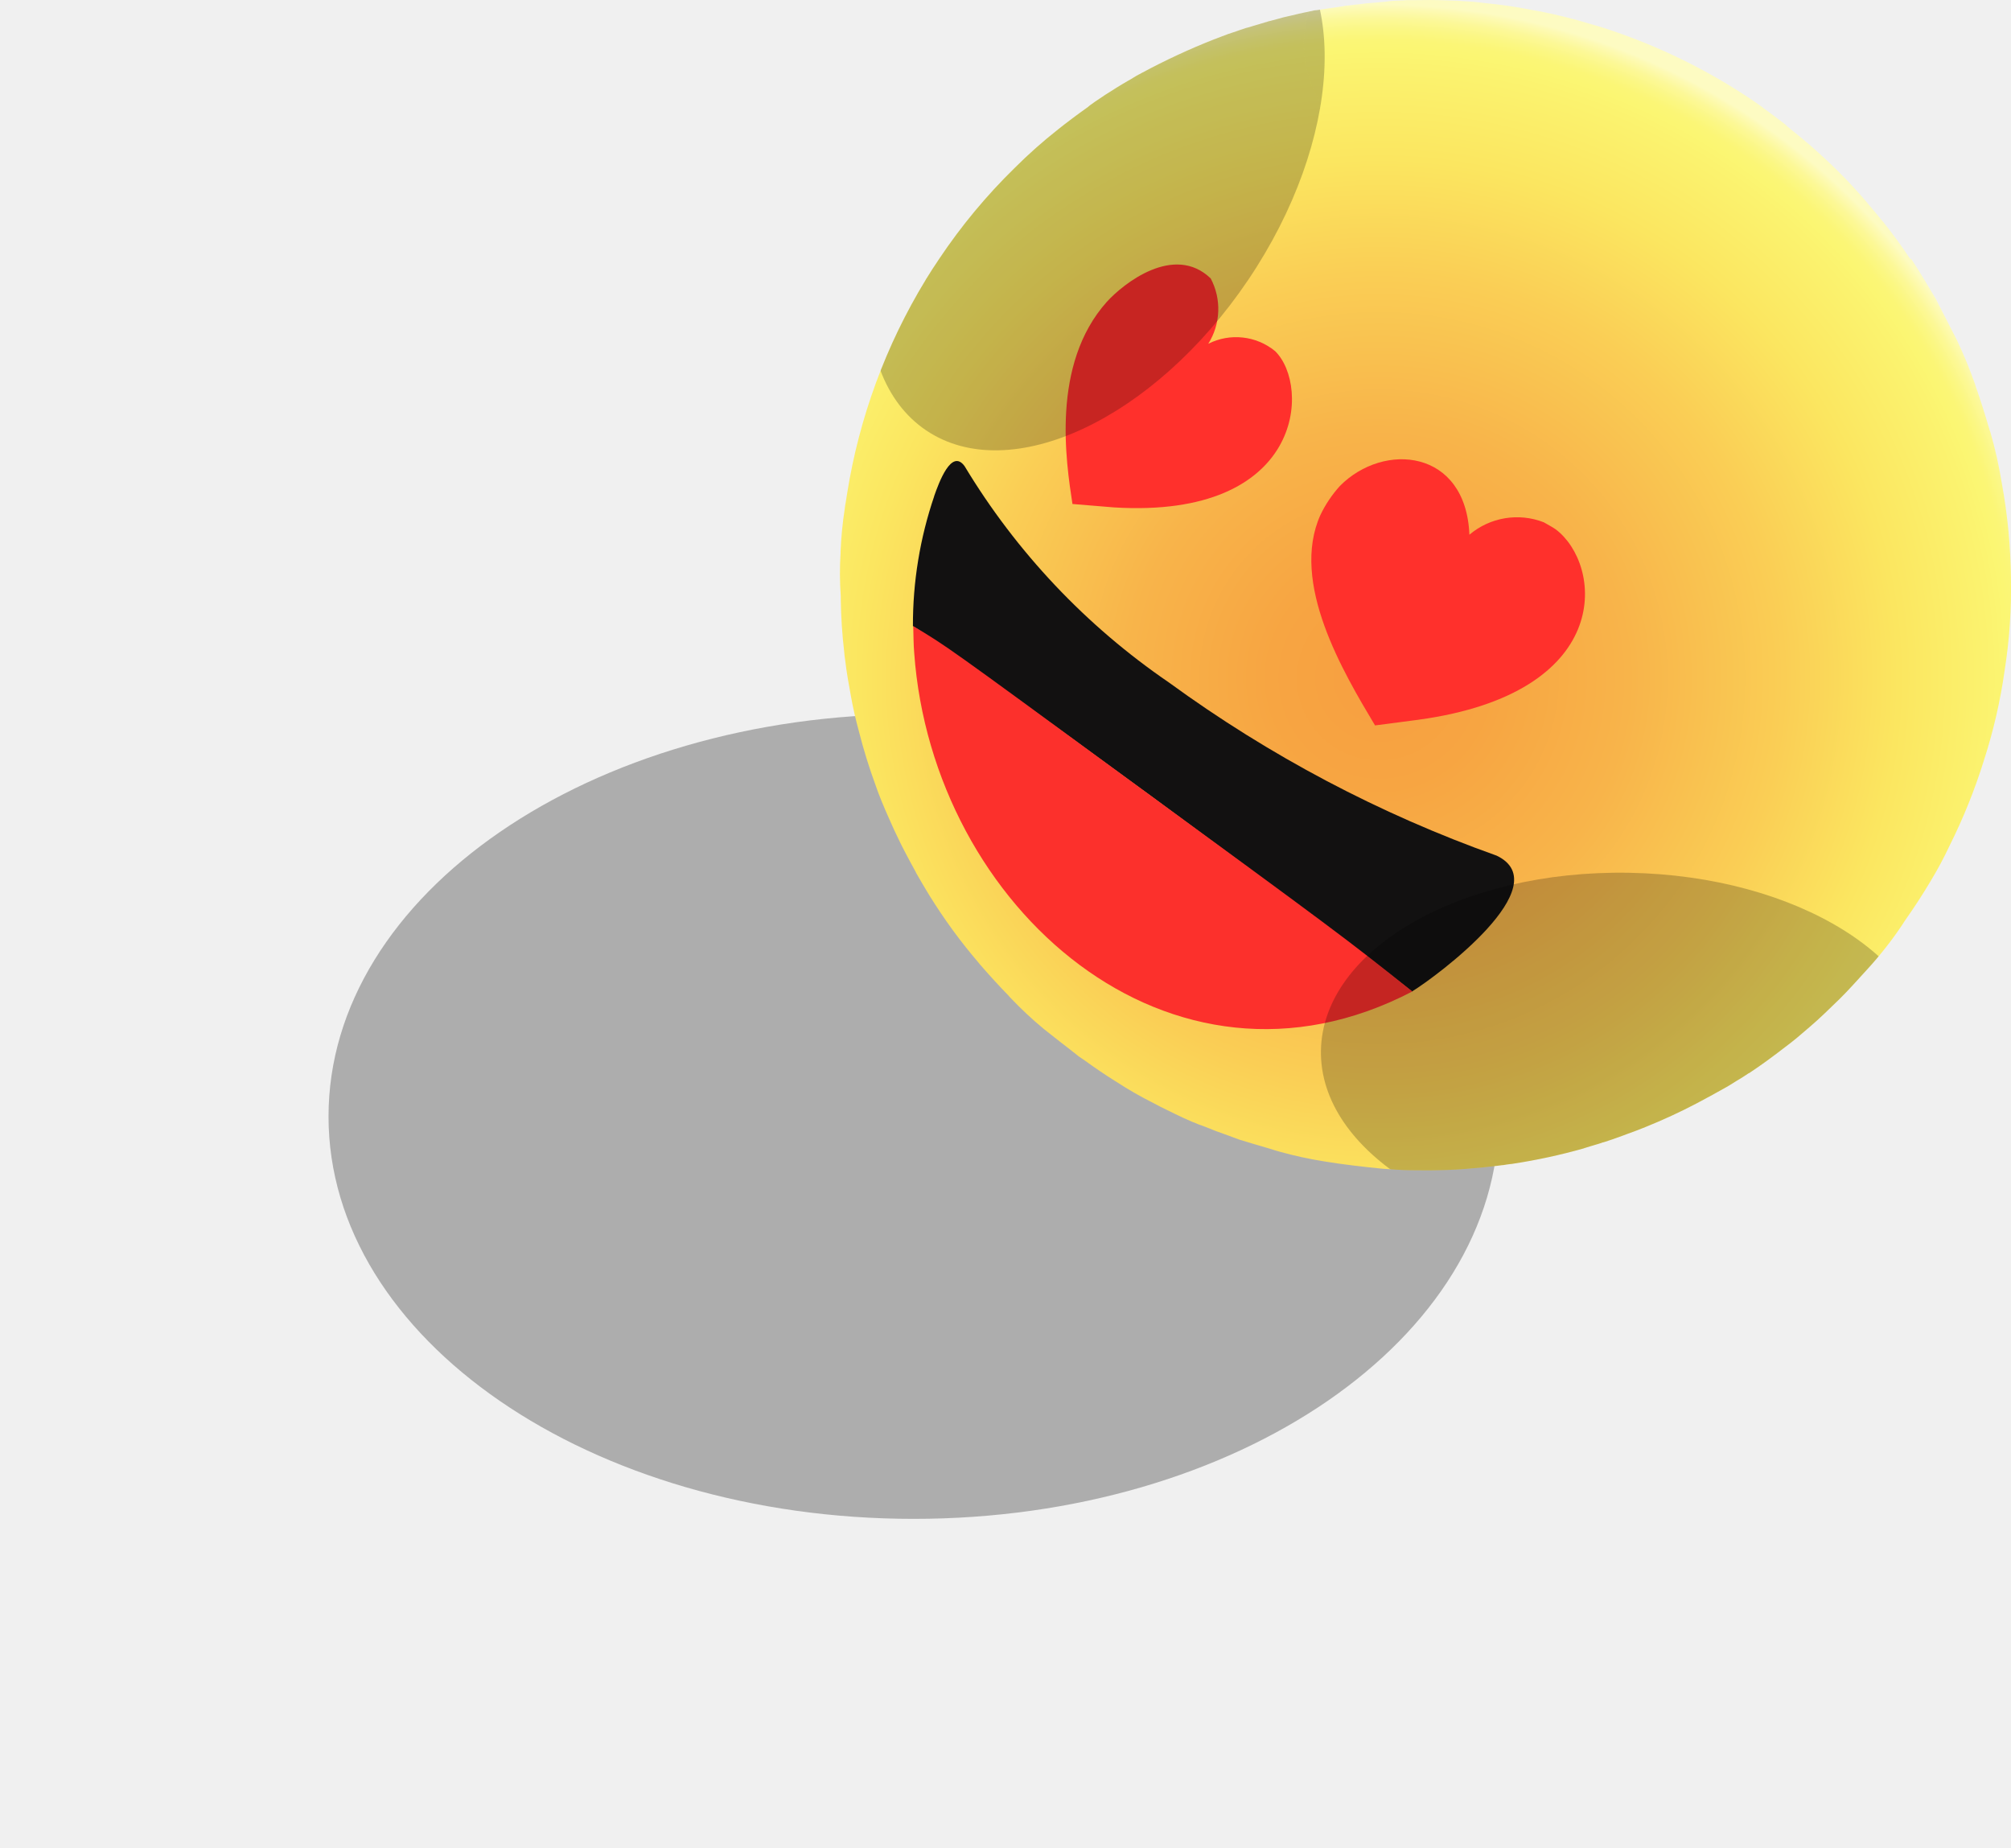
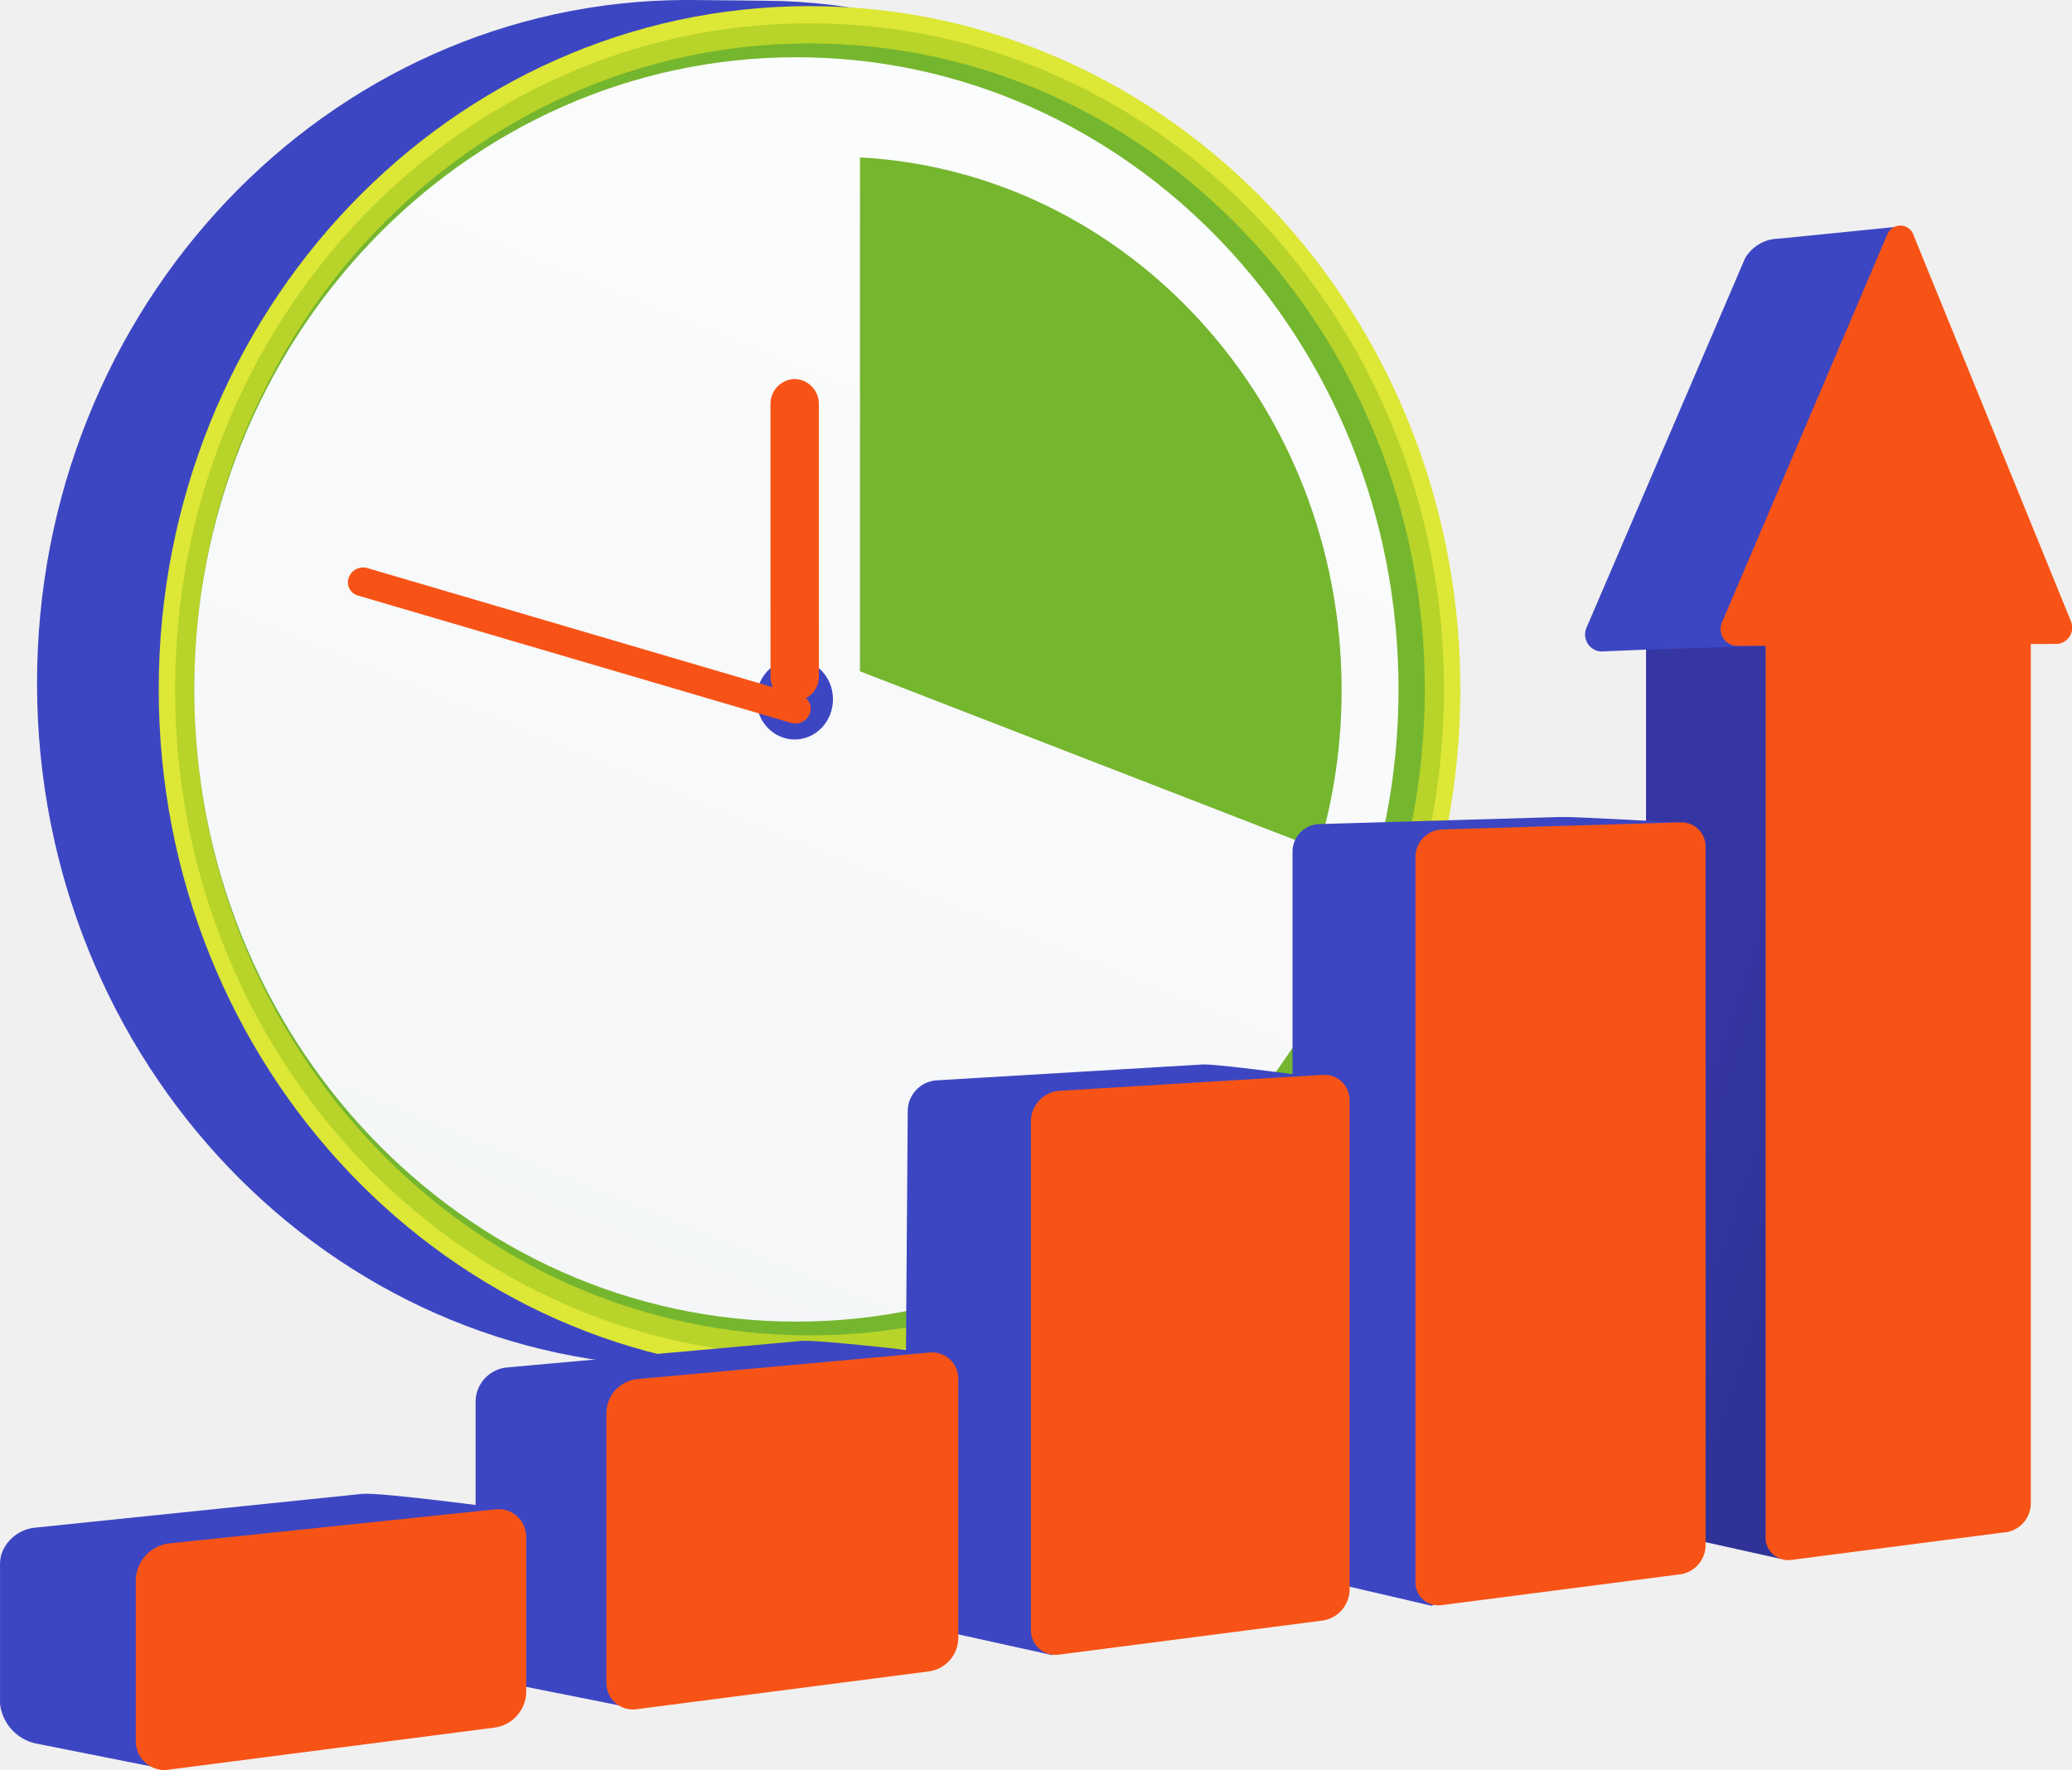
- <svg xmlns="http://www.w3.org/2000/svg" xmlns:xlink="http://www.w3.org/1999/xlink" width="82.478" height="75.758" viewBox="0 0 82.478 75.758">
+ <svg xmlns="http://www.w3.org/2000/svg" width="79.28" height="67.73" viewBox="0 0 79.28 67.73">
  <defs>
-     <radialGradient id="radial-gradient" cx="0.471" cy="0.58" r="0.575" gradientTransform="matrix(-0.999, -0.004, -0.004, 1, 0.933, 0.001)" gradientUnits="objectBoundingBox">
-       <stop offset="0" stop-color="#f79f40" />
-       <stop offset="0.163" stop-color="#f7a542" />
-       <stop offset="0.371" stop-color="#f8b44a" />
-       <stop offset="0.601" stop-color="#face55" />
-       <stop offset="0.771" stop-color="#fbe660" />
-       <stop offset="0.91" stop-color="#fbf36f" />
-       <stop offset="0.932" stop-color="#fbf672" />
-       <stop offset="0.947" stop-color="#fbf676" />
-       <stop offset="0.962" stop-color="#fbf783" />
-       <stop offset="0.978" stop-color="#fcf897" />
-       <stop offset="0.994" stop-color="#fdfab4" />
-       <stop offset="1" stop-color="#fdfbc2" />
-     </radialGradient>
-     <clipPath id="clip-path">
-       <path id="Trazado_116496" data-name="Trazado 116496" d="M52.65,29.84v-.06c0-.11-.03-.77-.15-1.75-.01-.09-.02-.17-.03-.26-.02-.12-.04-.25-.06-.38a23.894,23.894,0,0,0-3.15-8.77c0-.01-.01-.01-.01-.02-.17-.29-.35-.57-.54-.85h0a23.353,23.353,0,0,0-3.06-3.74,20.449,20.449,0,0,0-1.77-1.6c-.39-.32-.78-.62-1.19-.91a.265.265,0,0,1-.06-.05l-.05-.04-.21-.15c-.26-.18-.55-.37-.86-.57h0c-.01-.01-.02-.01-.03-.02-.15-.09-.3-.19-.47-.28-.07-.04-.15-.09-.22-.13s-.12-.07-.19-.11a1.092,1.092,0,0,0-.15-.08,25.413,25.413,0,0,0-2.93-1.4c-.26-.11-.47-.18-.58-.23l-.18-.07-.18-.07c-.01,0-.02-.01-.03-.01l-.04-.01-.3-.1-.04-.01c-.01,0-.03-.01-.04-.01l-.2-.07a2.759,2.759,0,0,0-.27-.08l-.23-.07c-.04-.01-.09-.03-.13-.04-.01,0-.03-.01-.04-.01s-.03-.01-.05-.01a.636.636,0,0,1-.07-.02l-.26-.07-.22-.06c-.07-.02-.14-.03-.21-.05h-.01l-.13-.03-.25-.06-.18-.04a2.049,2.049,0,0,0-.24-.05c-.01,0-.03-.01-.04-.01-.06-.01-.12-.03-.18-.04l-.11-.02-.13-.03h-.02l-.04-.01c-.02,0-.05-.01-.07-.01a1.766,1.766,0,0,1-.2-.04.6.6,0,0,0-.12-.02h0a2.068,2.068,0,0,1-.22-.04l-.19-.03c-.03-.01-.07-.01-.11-.02a.985.985,0,0,0-.17-.02,1,1,0,0,0-.16-.02l-.27-.03-.25-.03c-.03,0-.05-.01-.08-.01h-.02a1.641,1.641,0,0,0-.23-.02l-.34-.03c-.08-.01-.16-.01-.23-.02-.09-.01-.17-.01-.26-.02s-.18-.01-.27-.02A.97.97,0,0,1,29.76,7h-.37c-.48-.01-.96-.01-1.45,0-.11,0-.21,0-.31.01s-.22.01-.32.02c-.07,0-.13.01-.19.01-.16.01-.31.02-.46.04-.05,0-.11.01-.16.01-.22.02-.43.04-.64.07-.1.01-.2.02-.3.04h-.01c-.02,0-.04.01-.06.01q-.24.03-.45.06c-.11.02-.23.04-.34.05-.26.04-.47.08-.61.11-.7.14-1.38.3-2.06.5-.41.11-.77.22-1.21.38a24.021,24.021,0,0,0-5.31,2.61h0c-.17.11-.33.22-.49.33a.265.265,0,0,0-.06.05c-.28.2-.56.4-.84.61a.423.423,0,0,1-.07.05l-.02.02-.02.02c-.01.01-.02.02-.03.02s-.02.01-.03.02c-.08.06-.15.12-.23.18-.15.12-.3.24-.44.36-.08.07-.16.13-.24.2-.16.14-.32.27-.46.4l-.02.02-.02.02c-.03.03-.07.06-.1.09-.75.69-1.21,1.19-1.24,1.22-.23.25-.46.51-.69.77-.16.19-.33.38-.5.59-.01.01-.02.03-.04.04l-.03.03c-.34.42-.69.89-1.08,1.46l-.01.01-.01.01c-.01.01-.01.02-.02.02-.18.26-.36.55-.54.86-.16.26-.32.52-.46.75l-.46.88c-.15.29-.29.56-.42.82a16.758,16.758,0,0,0-.76,1.82h0v.01c-.22.6-.42,1.23-.6,1.84l-.01.02a.037.037,0,0,1-.01.03,17.968,17.968,0,0,0-.5,2.13,23.506,23.506,0,0,0-.17,7.66,22.794,22.794,0,0,0,.82,3.68,23.944,23.944,0,0,0,1.38,3.51,15.311,15.311,0,0,0,.75,1.42c.32.56.68,1.11,1.06,1.66.04.07.09.13.13.2a16,16,0,0,0,1.39,1.8c.34.37.78.88,1.14,1.24s.83.82,1.22,1.15h0c.42.37.6.53.99.83q.72.585,1.47,1.08h.01c.16.11.32.22.49.32.19.12.38.24.55.34.09.05.22.13.36.21a.573.573,0,0,1,.07.04c.15.09.33.18.52.29.04.02.09.05.13.07a22.789,22.789,0,0,0,2.12,1c.18.07.42.17.7.28l.24.09.42.15.3.1.11.03c.01,0,.01,0,.02.01l.16.05a2.759,2.759,0,0,0,.27.08l.26.08c.01,0,.02,0,.02.01a22.1,22.1,0,0,0,2.96.66l.09.01c.08.01.17.03.27.04h.03l.23.03.53.06c.24.03.56.05.79.07s.49.03.74.04h.02c.13.01.25.01.37.01.33.01.77,0,1.1.01s.79-.03,1.13-.05c.72-.06,1.68-.17,2.39-.28a18.747,18.747,0,0,0,1.84-.38c.14-.04.28-.08.43-.12.43-.12.87-.25,1.24-.36l.43-.16c.35-.12.69-.25,1.03-.38l.17-.06c.4-.15.89-.38,1.32-.59.19-.09.37-.18.55-.28a15.71,15.71,0,0,0,1.56-.88c.02-.01.03-.02.05-.03.41-.26.82-.52,1.22-.81.09-.06.18-.12.26-.17l.44-.34c.12-.09.23-.18.35-.27l.66-.52a14.289,14.289,0,0,0,1.37-1.26l.03-.03.07-.07c.35-.35.74-.77,1.2-1.29a.138.138,0,0,0,.03-.04h0a20.958,20.958,0,0,0,2.02-2.71c.01-.01.01-.02.02-.03.19-.3.38-.61.57-.95v-.01h0c.08-.14.16-.29.24-.44.11-.2.22-.41.31-.59l.09-.18c.16-.32.31-.65.47-.99.21-.47.41-.94.56-1.36h0c.26-.7.5-1.44.71-2.23.13-.48.25-.96.33-1.41.1-.48.18-.98.25-1.5.02-.12.03-.23.05-.34.08-.69.14-1.41.16-2.14v-.13C52.68,31.04,52.68,30.45,52.65,29.84Z" transform="translate(-4.654 -6.992)" />
-     </clipPath>
-     <linearGradient id="linear-gradient" x1="-0.166" y1="-323.933" x2="-1.166" y2="-323.933" gradientUnits="objectBoundingBox">
-       <stop offset="0" stop-color="#19b79c" />
-       <stop offset="0.405" stop-color="#1dbb9e" />
-       <stop offset="0.825" stop-color="#2ac8a3" />
-       <stop offset="0.997" stop-color="#31cfa6" />
+     <linearGradient id="linear-gradient" x1="-0.122" y1="2.096" x2="0.853" y2="-0.405" gradientUnits="objectBoundingBox">
+       <stop offset="0.004" stop-color="#ebeff2" />
+       <stop offset="1" stop-color="#fff" />
    </linearGradient>
-     <linearGradient id="linear-gradient-2" x1="-2.106" y1="-363.238" x2="-3.08" y2="-363.238" xlink:href="#linear-gradient" />
-     <clipPath id="clip-path-2">
-       <path id="Trazado_116504" data-name="Trazado 116504" d="M4.652,29.65v-.06a15.757,15.757,0,0,1,.17-1.74,2.335,2.335,0,0,1,.04-.26c.02-.12.04-.25.06-.38a24.088,24.088,0,0,1,3.22-8.75c0-.01.01-.01.01-.02.18-.29.36-.57.55-.85h0a23.39,23.39,0,0,1,3.09-3.72,20.134,20.134,0,0,1,1.78-1.58q.585-.465,1.2-.9a.265.265,0,0,0,.06-.05l.05-.04.21-.15c.26-.18.55-.37.86-.56h0c.01-.01.02-.01.03-.02.15-.09.31-.19.47-.28a2.53,2.53,0,0,0,.22-.13c.06-.04.12-.07.19-.11.05-.03.1-.05.15-.08a27.308,27.308,0,0,1,2.95-1.37c.26-.1.47-.18.58-.22l.18-.06.18-.06c.01,0,.02-.01.03-.01l.05-.02.3-.1.04-.01c.01,0,.03-.01.04-.01l.2-.06c.08-.02.19-.06.27-.08l.23-.07a.647.647,0,0,0,.13-.04c.01,0,.03-.01.04-.01s.03-.01.05-.01a.637.637,0,0,0,.07-.02l.26-.07.22-.06c.07-.02.14-.03.21-.05h.01l.13-.03c.08-.02.18-.04.25-.06l.18-.04c.08-.02.16-.03.24-.05.01,0,.03-.01.04-.01a1.163,1.163,0,0,0,.18-.04l.11-.01.13-.02h.02l.04-.01c.02,0,.05-.01.07-.01l.2-.03c.04-.01.09-.01.13-.02h0l.22-.03.19-.03a.516.516,0,0,0,.11-.02.985.985,0,0,1,.17-.02c.06-.01.11-.01.16-.02l.27-.03.25-.03c.03,0,.05-.01.08-.01h.02c.07-.01.15-.01.23-.02l.34-.03c.08-.01.16-.01.23-.02a1.569,1.569,0,0,1,.24-.03,2.437,2.437,0,0,1,.27-.01.86.86,0,0,1,.16-.01l.15-.01h.24c.49-.01.97-.01,1.45.01.11,0,.21.01.31.01s.22.01.32.02c.07,0,.13.01.19.01.16.01.31.02.46.04.05.01.11.01.16.02.22.02.43.05.64.07.1.01.2.03.3.04h.01c.02,0,.04.01.06.01.16.02.31.05.45.07l.34.06c.26.05.47.09.6.11.69.14,1.38.31,2.06.52.41.11.76.23,1.21.39a24.178,24.178,0,0,1,5.28,2.65h0c.16.11.33.22.49.34a.265.265,0,0,1,.06.05c.28.2.56.41.83.62a.424.424,0,0,0,.07.05l.02.02.02.02.03.03c.01.01.02.01.02.02.08.06.15.12.22.18.15.12.3.24.44.36.08.07.16.14.24.2.16.14.31.28.46.41l.02.02.02.02c.03.03.07.06.1.09.75.69,1.2,1.2,1.23,1.23.23.25.46.51.68.78.16.19.32.38.49.59.01.01.02.03.04.04l.02.03c.33.42.69.89,1.07,1.47l.04.01.01.01c.01.01.01.02.02.02.17.26.36.56.54.86.16.26.31.53.45.75l.45.88c.15.29.29.56.42.82a18.431,18.431,0,0,1,.75,1.83h0v.01c.21.6.41,1.23.59,1.85l.01.02a.037.037,0,0,0,.01.03,17.59,17.59,0,0,1,.48,2.14,22.71,22.71,0,0,1,.37,3.87,21.465,21.465,0,0,1-.26,3.8,21.96,21.96,0,0,1-.85,3.68,23.286,23.286,0,0,1-1.41,3.5,15.244,15.244,0,0,1-.76,1.42c-.33.56-.69,1.11-1.07,1.65-.04.07-.09.13-.13.2a15.2,15.2,0,0,1-1.41,1.79c-.34.37-.79.88-1.15,1.23s-.84.82-1.22,1.14h0c-.43.37-.6.52-1,.82-.49.38-.98.74-1.48,1.07H41.9c-.16.11-.32.21-.49.31-.19.12-.38.24-.55.33-.09.05-.22.12-.36.2a.574.574,0,0,0-.07.04c-.15.08-.33.18-.52.28-.04.02-.09.05-.13.07a23.108,23.108,0,0,1-2.12.98c-.18.07-.42.17-.71.27l-.24.09-.42.15-.3.1-.11.03c-.01,0-.01,0-.02.01l-.16.05c-.08.02-.19.06-.27.08l-.26.08c-.01,0-.02,0-.02.01a23.962,23.962,0,0,1-2.96.64l-.09.01c-.08.01-.17.02-.27.04H31.8l-.23.03-.53.06c-.24.02-.56.05-.79.07s-.49.03-.74.04h-.02c-.13,0-.25.01-.37.01-.33.01-.77,0-1.1,0s-.79-.04-1.13-.06c-.72-.07-1.68-.18-2.39-.3a16.281,16.281,0,0,1-1.84-.4c-.14-.04-.28-.08-.43-.13-.43-.12-.87-.26-1.24-.37l-.43-.16c-.35-.12-.69-.25-1.03-.39l-.17-.06c-.4-.15-.88-.38-1.32-.6-.19-.09-.37-.18-.55-.28a15.612,15.612,0,0,1-1.55-.89.219.219,0,0,0-.05-.03c-.41-.26-.81-.53-1.21-.82-.09-.06-.17-.12-.25-.17L14,49.97c-.12-.09-.23-.18-.35-.27l-.66-.52a15.233,15.233,0,0,1-1.36-1.27l-.03-.03-.06-.07c-.34-.35-.74-.78-1.19-1.3a.138.138,0,0,1-.03-.04h0a21.889,21.889,0,0,1-2-2.73c-.01-.01-.01-.02-.02-.03-.18-.3-.37-.61-.56-.95v-.01h0c-.08-.14-.16-.29-.24-.44-.11-.21-.22-.41-.31-.59l-.09-.18c-.16-.32-.31-.65-.46-.99-.21-.47-.41-.95-.55-1.36h0a22.441,22.441,0,0,1-.69-2.23c-.13-.48-.24-.96-.32-1.41-.09-.49-.18-.98-.24-1.5-.02-.12-.03-.23-.04-.34a21.166,21.166,0,0,1-.14-2.14v-.13A13.347,13.347,0,0,1,4.652,29.65Z" transform="translate(-4.627 -6.983)" fill="url(#radial-gradient)" />
-     </clipPath>
+     <linearGradient id="linear-gradient-2" x1="0.533" y1="0.828" x2="0.308" y2="0.458" gradientUnits="objectBoundingBox">
+       <stop offset="0" stop-color="#311944" />
+       <stop offset="1" stop-color="#893976" />
+     </linearGradient>
  </defs>
-   <g id="Grupo_157926" data-name="Grupo 157926" transform="translate(13.474)">
-     <ellipse id="Elipse_4737" data-name="Elipse 4737" cx="24" cy="16.5" rx="24" ry="16.5" transform="translate(0 29.284)" fill="#0b0b0b" opacity="0.292" style="mix-blend-mode: multiply;isolation: isolate" />
-     <path id="Trazado_116493" data-name="Trazado 116493" d="M4.652,29.65v-.06a15.757,15.757,0,0,1,.17-1.74,2.335,2.335,0,0,1,.04-.26c.02-.12.04-.25.06-.38a24.088,24.088,0,0,1,3.22-8.75c0-.01.01-.01.01-.02.18-.29.36-.57.55-.85h0a23.39,23.39,0,0,1,3.09-3.72,20.134,20.134,0,0,1,1.78-1.58q.585-.465,1.2-.9a.265.265,0,0,0,.06-.05l.05-.04.21-.15c.26-.18.55-.37.86-.56h0c.01-.01.02-.01.03-.02.15-.09.31-.19.47-.28a2.53,2.53,0,0,0,.22-.13c.06-.04.12-.07.19-.11.05-.03.1-.05.15-.08a27.308,27.308,0,0,1,2.95-1.37c.26-.1.47-.18.58-.22l.18-.06.18-.06c.01,0,.02-.01.03-.01l.05-.02.3-.1.04-.01c.01,0,.03-.01.04-.01l.2-.06c.08-.02.19-.06.27-.08l.23-.07a.647.647,0,0,0,.13-.04c.01,0,.03-.01.04-.01s.03-.01.05-.01a.637.637,0,0,0,.07-.02l.26-.07.22-.06c.07-.02.14-.03.21-.05h.01l.13-.03c.08-.02.18-.04.25-.06l.18-.04c.08-.02.16-.03.24-.05.01,0,.03-.01.04-.01a1.163,1.163,0,0,0,.18-.04l.11-.01.13-.02h.02l.04-.01c.02,0,.05-.01.07-.01l.2-.03c.04-.01.09-.01.13-.02h0l.22-.03.19-.03a.516.516,0,0,0,.11-.02.985.985,0,0,1,.17-.02c.06-.01.11-.01.16-.02l.27-.03.25-.03c.03,0,.05-.01.08-.01h.02c.07-.01.15-.01.23-.02l.34-.03c.08-.01.16-.01.23-.02a1.569,1.569,0,0,1,.24-.03,2.437,2.437,0,0,1,.27-.01.86.86,0,0,1,.16-.01l.15-.01h.24c.49-.01.97-.01,1.45.01.11,0,.21.01.31.01s.22.01.32.02c.07,0,.13.01.19.01.16.01.31.02.46.04.05.01.11.01.16.02.22.02.43.05.64.07.1.01.2.03.3.04h.01c.02,0,.04.01.06.01.16.02.31.05.45.07l.34.06c.26.05.47.09.6.11.69.14,1.38.31,2.06.52.41.11.76.23,1.21.39a24.178,24.178,0,0,1,5.28,2.65h0c.16.11.33.22.49.34a.265.265,0,0,1,.06.05c.28.2.56.41.83.62a.424.424,0,0,0,.07.05l.02.02.02.02.03.03c.01.01.02.01.02.02.08.06.15.12.22.18.15.12.3.24.44.36.08.07.16.14.24.2.16.14.31.28.46.41l.02.02.02.02c.03.03.07.06.1.09.75.69,1.2,1.2,1.23,1.23.23.25.46.51.68.78.16.19.32.38.49.59.01.01.02.03.04.04l.02.03c.33.42.69.89,1.07,1.47l.04.01.01.01c.01.01.01.02.02.02.17.26.36.56.54.86.16.26.31.53.45.75l.45.88c.15.29.29.56.42.82a18.431,18.431,0,0,1,.75,1.83h0v.01c.21.6.41,1.23.59,1.85l.01.02a.037.037,0,0,0,.01.03,17.59,17.59,0,0,1,.48,2.14,22.71,22.71,0,0,1,.37,3.87,21.465,21.465,0,0,1-.26,3.8,21.96,21.96,0,0,1-.85,3.68,23.286,23.286,0,0,1-1.41,3.5,15.244,15.244,0,0,1-.76,1.42c-.33.56-.69,1.11-1.07,1.65-.04.07-.09.13-.13.2a15.2,15.2,0,0,1-1.41,1.79c-.34.37-.79.88-1.15,1.23s-.84.82-1.22,1.14h0c-.43.37-.6.52-1,.82-.49.38-.98.74-1.48,1.07H41.9c-.16.11-.32.21-.49.31-.19.12-.38.24-.55.33-.09.05-.22.12-.36.2a.574.574,0,0,0-.07.04c-.15.08-.33.18-.52.28-.04.02-.09.05-.13.07a23.108,23.108,0,0,1-2.12.98c-.18.07-.42.17-.71.27l-.24.09-.42.15-.3.1-.11.03c-.01,0-.01,0-.02.01l-.16.05c-.08.02-.19.06-.27.08l-.26.08c-.01,0-.02,0-.02.01a23.962,23.962,0,0,1-2.96.64l-.09.01c-.08.01-.17.02-.27.04H31.8l-.23.03-.53.06c-.24.02-.56.05-.79.07s-.49.03-.74.04h-.02c-.13,0-.25.01-.37.01-.33.01-.77,0-1.1,0s-.79-.04-1.13-.06c-.72-.07-1.68-.18-2.39-.3a16.281,16.281,0,0,1-1.84-.4c-.14-.04-.28-.08-.43-.13-.43-.12-.87-.26-1.24-.37l-.43-.16c-.35-.12-.69-.25-1.03-.39l-.17-.06c-.4-.15-.88-.38-1.32-.6-.19-.09-.37-.18-.55-.28a15.612,15.612,0,0,1-1.55-.89.219.219,0,0,0-.05-.03c-.41-.26-.81-.53-1.21-.82-.09-.06-.17-.12-.25-.17L14,49.97c-.12-.09-.23-.18-.35-.27l-.66-.52a15.233,15.233,0,0,1-1.36-1.27l-.03-.03-.06-.07c-.34-.35-.74-.78-1.19-1.3a.138.138,0,0,1-.03-.04h0a21.889,21.889,0,0,1-2-2.73c-.01-.01-.01-.02-.02-.03-.18-.3-.37-.61-.56-.95v-.01h0c-.08-.14-.16-.29-.24-.44-.11-.21-.22-.41-.31-.59l-.09-.18c-.16-.32-.31-.65-.46-.99-.21-.47-.41-.95-.55-1.36h0a22.441,22.441,0,0,1-.69-2.23c-.13-.48-.24-.96-.32-1.41-.09-.49-.18-.98-.24-1.5-.02-.12-.03-.23-.04-.34a21.166,21.166,0,0,1-.14-2.14v-.13A13.347,13.347,0,0,1,4.652,29.65Z" transform="translate(16.349 -6.983)" fill="url(#radial-gradient)" />
-     <g id="Grupo_86225" data-name="Grupo 86225" transform="translate(20.955 0.009)" clip-path="url(#clip-path)">
-       <path id="Trazado_116494" data-name="Trazado 116494" d="M50.67,21.64a4.37,4.37,0,0,1,.18-.46C50.8,21.33,50.74,21.48,50.67,21.64Z" transform="translate(-48.844 -6.992)" fill="url(#linear-gradient)" />
-       <path id="Trazado_116495" data-name="Trazado 116495" d="M4.7,34.92c.03-.14.05-.28.08-.41C4.75,34.65,4.73,34.79,4.7,34.92Z" transform="translate(43.196 -6.992)" fill="url(#linear-gradient-2)" />
+   <g id="Grupo_115972" data-name="Grupo 115972" transform="translate(-658.17 -1132.464)">
+     <g id="Grupo_115966" data-name="Grupo 115966" transform="translate(659.587 1132.464)">
+       <path id="Trazado_170481" data-name="Trazado 170481" d="M754.426,1158.552c.031,14.222-7.528,25.828-20.991,26.21-.208.006-3.644,0-3.853,0-13.753.033-24.928-11.647-24.96-26.089s11.091-26.177,24.844-26.21c.322,0,3.34.029,3.659.041C746.435,1133,754.4,1144.448,754.426,1158.552Z" transform="translate(-704.622 -1132.464)" fill="#3d46c2" />
+       <ellipse id="Elipse_5991" data-name="Elipse 5991" cx="24.902" cy="26.15" rx="24.902" ry="26.15" transform="translate(4.656 0.234)" fill="#dce736" />
+       <ellipse id="Elipse_5992" data-name="Elipse 5992" cx="24.275" cy="25.491" rx="24.275" ry="25.491" transform="translate(5.283 0.893)" fill="#75b62f" opacity="0.3" style="mix-blend-mode: multiply;isolation: isolate" />
+       <path id="Trazado_175123" data-name="Trazado 175123" d="M23.542,0c13,0,23.542,11.068,23.542,24.721S36.544,49.442,23.542,49.442,0,38.374,0,24.721,10.54,0,23.542,0Z" transform="translate(6.016 1.662)" fill="#75b62f" />
+       <ellipse id="Elipse_5994" data-name="Elipse 5994" cx="23.039" cy="24.193" rx="23.039" ry="24.193" transform="translate(6.016 2.191)" fill="url(#linear-gradient)" />
+       <g id="Grupo_115964" data-name="Grupo 115964" transform="translate(31.487 6.025)">
+         <path id="Trazado_170482" data-name="Trazado 170482" d="M1736.715,1349.628l17.55,6.805a21.341,21.341,0,0,0,.88-6.088c0-10.917-8.163-19.833-18.429-20.383Z" transform="translate(-1736.715 -1329.963)" fill="#75b62f" />
+       </g>
+       <g id="Grupo_115965" data-name="Grupo 115965" transform="translate(4.656 1.281)" opacity="0.54" style="mix-blend-mode: multiply;isolation: isolate">
+         <path id="Trazado_170483" data-name="Trazado 170483" d="M875.839,1199.014c-1.822-5.9,4.765-10.159,3.727-17.037a12.932,12.932,0,0,0-4.435-7.516c-10.369,3.181-17.932,13.25-17.906,25.163.032,14.442,11.207,26.122,24.96,26.089a23.806,23.806,0,0,0,9.516-2c-.425-8.346-2.985-13.061-5.707-15.9C881.8,1203.43,877.228,1203.514,875.839,1199.014Z" transform="translate(-857.225 -1174.461)" fill="none" />
+       </g>
+       <ellipse id="Elipse_5995" data-name="Elipse 5995" cx="1.465" cy="1.538" rx="1.465" ry="1.538" transform="translate(27.525 25.224)" fill="#3d46c2" />
+       <path id="Trazado_170484" data-name="Trazado 170484" d="M1625.444,1607.879a.95.95,0,0,0-.926.972v10.369a.927.927,0,1,0,1.851,0v-10.369A.95.95,0,0,0,1625.444,1607.879Z" transform="translate(-1596.454 -1593.375)" fill="#f85316" />
+       <path id="Trazado_170485" data-name="Trazado 170485" d="M1111.809,1849.188l-16.585-4.876a.588.588,0,0,0-.717.362.523.523,0,0,0,.341.685l16.585,4.876a.588.588,0,0,0,.717-.362A.523.523,0,0,0,1111.809,1849.188Z" transform="translate(-1082.58 -1822.571)" fill="#f85316" />
    </g>
-     <path id="Trazado_116497" data-name="Trazado 116497" d="M25.873,27.33A16.375,16.375,0,0,0,25,32.66c2.26,1.39,16.97,12.2,20.47,14.98,1.03-.63,6.02-4.35,3.47-5.57a52.925,52.925,0,0,1-13.44-7.1,28.664,28.664,0,0,1-8.38-8.87c-.54-.75-1.06.69-1.25,1.23" transform="translate(-1.032 -6.983)" fill="#121111" />
-     <path id="Trazado_116499" data-name="Trazado 116499" d="M29.22,33.76c.75,10.43,10.52,19.05,20.43,13.88-2.65-2.12-3.33-2.62-11.66-8.71-7.45-5.46-7.45-5.46-8.81-6.27.01.33.01.77.04,1.1" transform="translate(-5.199 -6.983)" fill="#fc302c" />
-     <g id="Grupo_86231" data-name="Grupo 86231" transform="translate(40.307 18.833)">
-       <path id="Trazado_116501" data-name="Trazado 116501" d="M22.473,28.1c-1.25,2.78.93,6.44,2.24,8.63.65-.09,1.52-.19,2.17-.29,7.67-1.22,7.14-6.32,5.24-7.75-.14-.1-.34-.2-.49-.29a3.024,3.024,0,0,0-3.05.51c-.14-3.51-3.51-3.82-5.31-2a4.969,4.969,0,0,0-.8,1.19" transform="translate(-22.099 -25.816)" fill="#ff302c" />
-     </g>
-     <g id="Grupo_86232" data-name="Grupo 86232" transform="translate(30.232 10.846)">
-       <path id="Trazado_116503" data-name="Trazado 116503" d="M35.806,19.36c-2.3,2.57-1.67,6.58-1.41,8.29.51.04,1.19.1,1.7.14,7.78.48,8.08-4.98,6.61-6.41a2.529,2.529,0,0,0-2.74-.3,2.679,2.679,0,0,0,.1-2.68c-1.5-1.44-3.58.21-4.26.96" transform="translate(-34.117 -17.829)" fill="#ff302c" />
-     </g>
-     <g id="Enmascarar_grupo_59" data-name="Enmascarar grupo 59" transform="translate(20.976 0)" clip-path="url(#clip-path-2)">
-       <g id="Grupo_86233" data-name="Grupo 86233" transform="translate(-2.683 -7.272)" opacity="0.561" style="mix-blend-mode: multiply;isolation: isolate">
-         <g id="Grupo_86230" data-name="Grupo 86230" transform="translate(0)">
-           <ellipse id="Elipse_4734" data-name="Elipse 4734" cx="12.5" cy="7.5" rx="12.5" ry="7.5" transform="translate(21.707 1.557)" fill="#fff" opacity="0.743" />
-           <ellipse id="Elipse_4735" data-name="Elipse 4735" cx="12.5" cy="7.5" rx="12.5" ry="7.5" transform="translate(26.415 8.388) rotate(124)" opacity="0.387" />
-           <ellipse id="Elipse_4736" data-name="Elipse 4736" cx="12.5" cy="7.5" rx="12.5" ry="7.5" transform="matrix(-1, -0.017, 0.017, -1, 47.282, 58.274)" opacity="0.387" />
-         </g>
+     <g id="Grupo_115971" data-name="Grupo 115971" transform="translate(658.17 1141.096)">
+       <g id="Grupo_115967" data-name="Grupo 115967" transform="translate(60.656 0)">
+         <path id="Trazado_170486" data-name="Trazado 170486" d="M2660.49,1430.514l-2.065-13.94-4.615.464a1.531,1.531,0,0,0-1.305.741l-6.061,14.123a.654.654,0,0,0,.536.938l1.731-.073v32.921a.87.87,0,0,0,.95.941l4.149.922c.5-.064,5.142-2.567,5.142-3.133v-33l1.049-.005A.631.631,0,0,0,2660.49,1430.514Z" transform="translate(-2646.385 -1416.539)" fill="#3d46c2" />
+         <path id="Trazado_170487" data-name="Trazado 170487" d="M2727.19,1942.542l-4.578.148v32.921a.87.87,0,0,0,.95.94l4.149.922a13.2,13.2,0,0,0,2.113-1.016Z" transform="translate(-2720.287 -1926.461)" opacity="0.3" fill="url(#linear-gradient-2)" style="mix-blend-mode: multiply;isolation: isolate" />
+         <path id="Trazado_170488" data-name="Trazado 170488" d="M2829.863,1430.549l-6-14.722a.535.535,0,0,0-1.014-.05l-6.312,14.814a.65.65,0,0,0,.531.933l1.126-.007v34.054a.863.863,0,0,0,.941.935l8.323-1.076a1.121,1.121,0,0,0,.881-1.133v-32.845l1.039-.007A.629.629,0,0,0,2829.863,1430.549Z" transform="translate(-2811.292 -1415.436)" fill="#f85316" />
      </g>
+       <g id="Grupo_115968" data-name="Grupo 115968" transform="translate(49.454 22.632)">
+         <path id="Trazado_170489" data-name="Trazado 170489" d="M2284.521,2187.465l-4.334-1.007a.882.882,0,0,1-.989-.93v-26.891a1.062,1.062,0,0,1,.989-1.086l9.294-.273c.51-.015,4.833.23,4.833.23l-3.91,26.629C2290.4,2184.7,2284.521,2187.465,2284.521,2187.465Z" transform="translate(-2279.197 -2157.277)" fill="#3d46c2" />
+         <path id="Trazado_170490" data-name="Trazado 170490" d="M2443.685,2192.8l-9.206,1.19a.875.875,0,0,1-.98-.925v-27.68a1.055,1.055,0,0,1,.98-1.081l9.206-.274a.932.932,0,0,1,.914.985v26.654A1.132,1.132,0,0,1,2443.685,2192.8Z" transform="translate(-2428.793 -2163.824)" fill="#f85316" />
+       </g>
+       <g id="Grupo_115969" data-name="Grupo 115969" transform="translate(34.594 32.102)">
+         <path id="Trazado_170491" data-name="Trazado 170491" d="M1797.753,2490.282l-4.571-1.008a.947.947,0,0,1-1.089-.969l.138-18.843a1.182,1.182,0,0,1,1.089-1.173l10.211-.609c.56-.033,5.258.614,5.258.614l-4.38,18.483C1804.409,2487.364,1798.32,2490.209,1797.753,2490.282Z" transform="translate(-1792.093 -2467.678)" fill="#3d46c2" />
+         <path id="Trazado_170492" data-name="Trazado 170492" d="M1962.319,2501.635l-10.115,1.308a.938.938,0,0,1-1.078-.964v-19.444a1.175,1.175,0,0,1,1.078-1.168l10.115-.611a.961.961,0,0,1,1,1v18.688A1.21,1.21,0,0,1,1962.319,2501.635Z" transform="translate(-1946.274 -2480.356)" fill="#f85316" />
+       </g>
+       <g id="Grupo_115970" data-name="Grupo 115970" transform="translate(18.193 42.68)">
+         <path id="Trazado_170493" data-name="Trazado 170493" d="M1259.992,2828.363l-4.278-.852a1.022,1.022,0,0,1-1.2-1.012v-9.792a1.325,1.325,0,0,1,1.2-1.274l11.277-1.015c.617-.056,4.89.445,4.89.445l-3.774,9.948C1268.107,2825.428,1260.618,2828.282,1259.992,2828.363Z" transform="translate(-1254.509 -2814.414)" fill="#3d46c2" />
+         <path id="Trazado_170494" data-name="Trazado 170494" d="M1431.2,2841.184l-11.166,1.444a1.012,1.012,0,0,1-1.193-1.006v-10.354a1.316,1.316,0,0,1,1.193-1.269l11.166-1.015a1,1,0,0,1,1.105,1.012v9.933A1.3,1.3,0,0,1,1431.2,2841.184Z" transform="translate(-1413.832 -2828.535)" fill="#f85316" />
+       </g>
+       <path id="Trazado_170495" data-name="Trazado 170495" d="M672.025,3006.2l-12.515,1.292a1.537,1.537,0,0,0-1.21.83,1.222,1.222,0,0,0-.129.537v5.381a1.758,1.758,0,0,0,1.339,1.506l4.422.879c.695-.089,9.329-3.161,9.329-3.811l2.074-2.495,2.1-3.555S672.708,3006.127,672.025,3006.2Z" transform="translate(-658.17 -2957.662)" fill="#3d46c2" />
+       <path id="Trazado_170496" data-name="Trazado 170496" d="M842.205,3034.208l-12.389,1.6a1.1,1.1,0,0,1-1.326-1.052v-6.241a1.454,1.454,0,0,1,1.326-1.362l12.389-1.293a1.059,1.059,0,0,1,1.224,1.043v5.973A1.4,1.4,0,0,1,842.205,3034.208Z" transform="translate(-823.294 -2976.725)" fill="#f85316" />
    </g>
  </g>
</svg>
